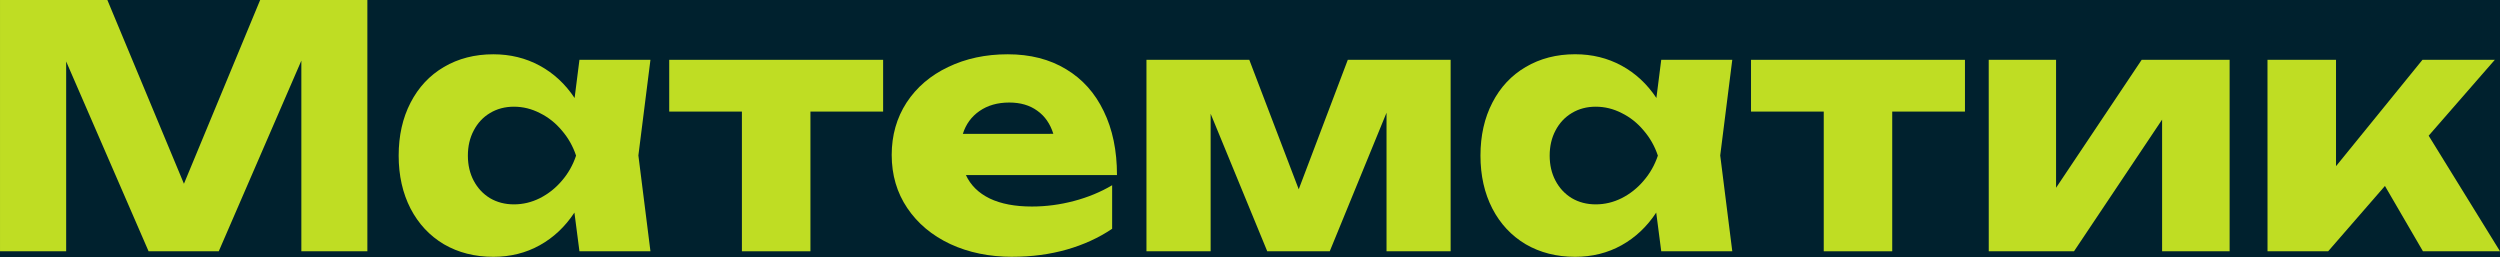
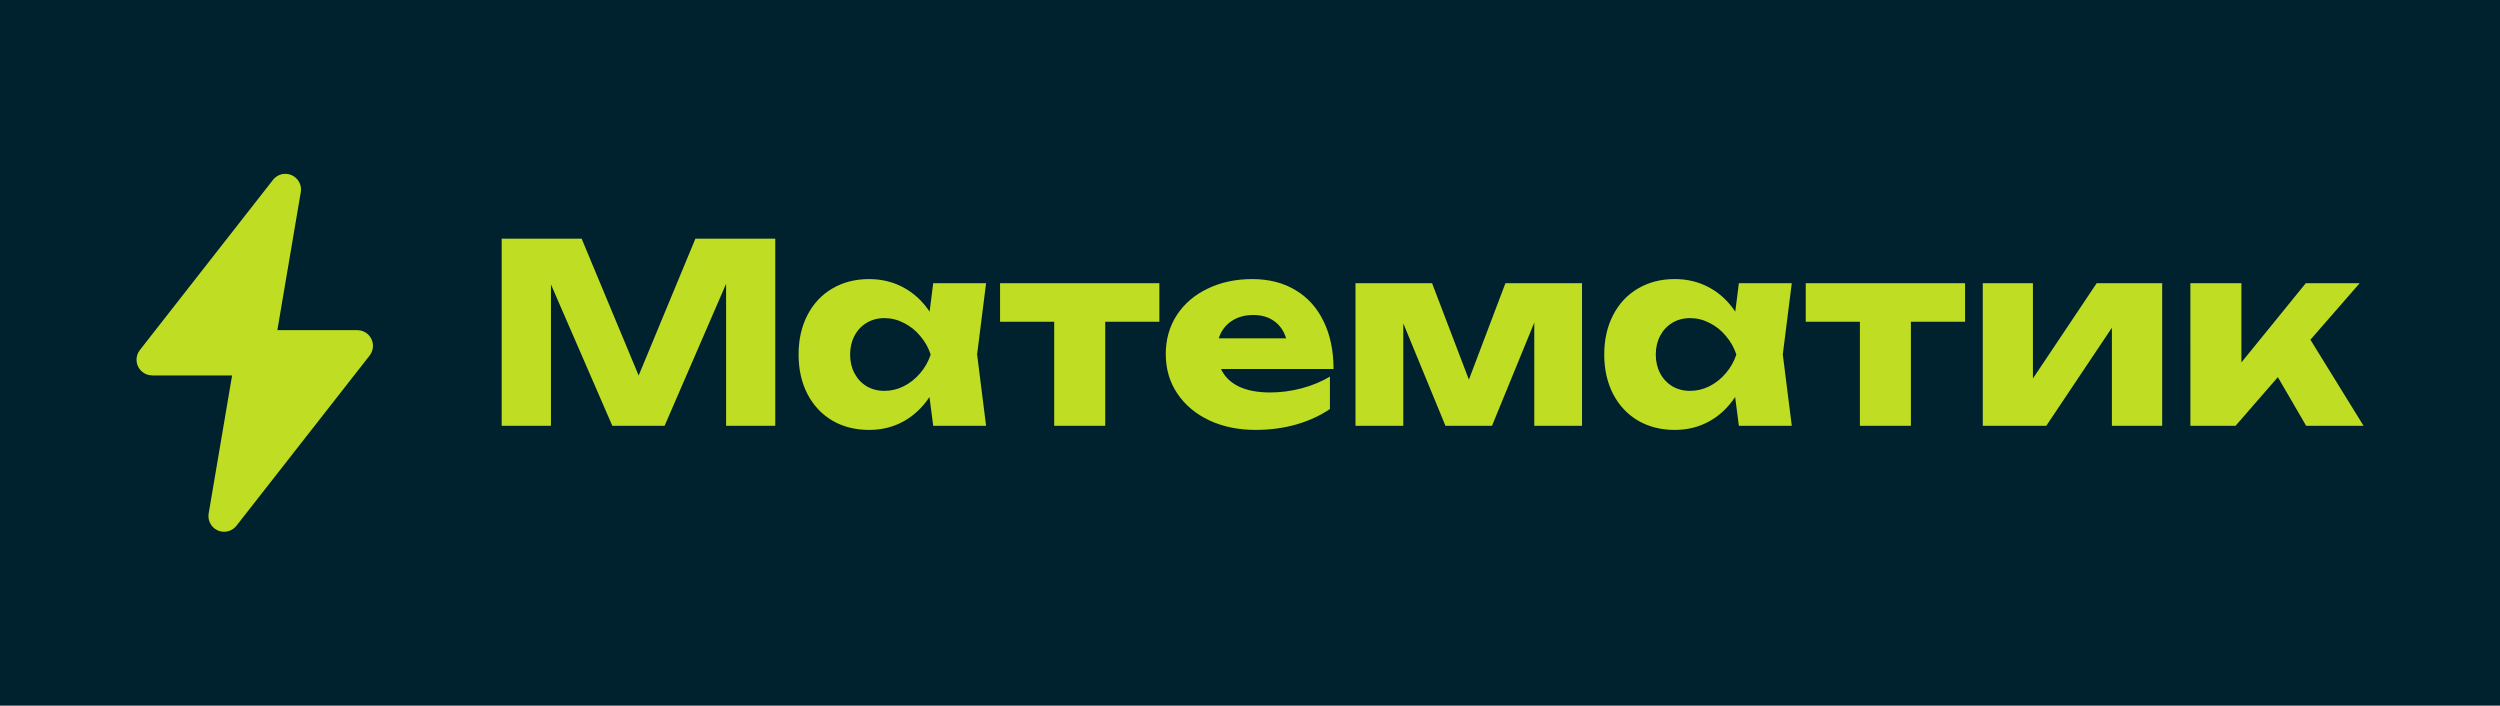
- <svg xmlns="http://www.w3.org/2000/svg" width="73.882" height="7.589" role="img" aria-label="SPIGOTMC" version="1.1" id="svg14" xml:space="preserve">
+ <svg xmlns="http://www.w3.org/2000/svg" width="99.204" height="28" role="img" aria-label="SPIGOTMC" version="1.1" id="svg14" xml:space="preserve">
  <defs id="defs18" />
-   <rect width="99.204" height="28" fill="#ff6a00" id="rect1912" style="fill:#00212e;fill-opacity:1;stroke-width:0.933" x="-19.907" y="-9.47" />
-   <g fill="#ffffff" text-anchor="middle" font-family="Verdana, Geneva, 'DejaVu Sans', sans-serif" text-rendering="geometricPrecision" font-size="100px" id="g12" transform="matrix(1.060828,0,0,1.060828,12.60713,-4.531488)" style="fill:#bfdd23;fill-opacity:1">
+   <rect width="99.204" height="28" fill="#ff6a00" id="rect1912" style="fill:#00212e;fill-opacity:1;stroke-width:0.933" x="0" y="0" />
+   <g fill="#ffffff" text-anchor="middle" font-family="Verdana, Geneva, 'DejaVu Sans', sans-serif" text-rendering="geometricPrecision" font-size="100px" id="g12" transform="matrix(1.060828,0,0,1.060828,32.51411,4.938779)" style="fill:#bfdd23;fill-opacity:1">
    <g aria-label="Математик" id="text971" style="font-weight:bold;font-size:9.333px;font-family:Unbounded;-inkscape-font-specification:'Unbounded Bold'">
      <path d="m -1.65,11.272 h -1.839 V 5.961 L -5.79,11.272 H -7.745 L -10.041,5.984 V 11.272 h -1.843 V 4.272 h 2.991 l 2.133,5.119 2.123,-5.119 h 2.987 z" id="path15997" />
      <path d="m 4.118,10.194 q -0.387,0.588 -0.966,0.91 -0.579,0.322 -1.293,0.322 -0.775,0 -1.377,-0.35 -0.597,-0.355 -0.929,-0.994 -0.331,-0.644 -0.331,-1.475 0,-0.835 0.331,-1.475 Q -0.115,6.488 0.482,6.138 1.084,5.784 1.859,5.784 q 0.709,0 1.293,0.317 0.583,0.317 0.971,0.901 L 4.258,5.938 H 6.236 L 5.9,8.602 6.236,11.272 H 4.258 Z M 1.15,8.607 q 0,0.392 0.163,0.7 0.163,0.308 0.453,0.485 0.294,0.173 0.667,0.173 0.378,0 0.723,-0.173 Q 3.506,9.615 3.768,9.307 4.034,8.999 4.164,8.607 4.034,8.215 3.768,7.907 3.506,7.594 3.156,7.422 2.811,7.244 2.433,7.244 q -0.373,0 -0.667,0.177 Q 1.476,7.594 1.313,7.907 1.15,8.215 1.15,8.607 Z" id="path15999" />
      <path d="M 12.718,5.938 V 7.38 H 10.693 V 11.272 H 8.784 V 7.38 H 6.759 V 5.938 Z" id="path16001" />
      <path d="m 16.321,11.426 q -0.966,0 -1.731,-0.355 -0.765,-0.359 -1.199,-1.003 -0.434,-0.644 -0.434,-1.479 0,-0.821 0.415,-1.461 0.42,-0.639 1.157,-0.989 0.737,-0.355 1.661,-0.355 0.938,0 1.624,0.415 0.686,0.411 1.05,1.171 0.369,0.756 0.369,1.778 h -4.209 q 0.196,0.425 0.663,0.653 0.467,0.224 1.176,0.224 0.588,0 1.171,-0.154 0.583,-0.154 1.064,-0.439 v 1.213 q -0.56,0.378 -1.265,0.579 -0.705,0.201 -1.512,0.201 z M 17.46,8 Q 17.329,7.58 17.012,7.356 16.699,7.128 16.232,7.128 q -0.49,0 -0.831,0.238 -0.336,0.233 -0.462,0.635 z" id="path16003" />
      <path d="m 20.054,5.938 h 2.865 l 1.377,3.607 1.367,-3.607 h 2.865 V 11.272 H 26.742 V 7.412 L 25.16,11.272 H 23.419 L 21.842,7.44 V 11.272 H 20.054 Z" id="path16005" />
      <path d="m 34.255,10.194 q -0.387,0.588 -0.966,0.91 -0.579,0.322 -1.293,0.322 -0.775,0 -1.377,-0.35 -0.597,-0.355 -0.929,-0.994 -0.331,-0.644 -0.331,-1.475 0,-0.835 0.331,-1.475 0.331,-0.644 0.929,-0.994 0.602,-0.355 1.377,-0.355 0.709,0 1.293,0.317 0.583,0.317 0.971,0.901 l 0.135,-1.064 h 1.979 l -0.336,2.665 0.336,2.669 H 34.395 Z M 31.287,8.607 q 0,0.392 0.163,0.7 0.163,0.308 0.453,0.485 0.294,0.173 0.667,0.173 0.378,0 0.723,-0.173 0.35,-0.177 0.611,-0.485 0.266,-0.308 0.397,-0.7 Q 34.171,8.215 33.905,7.907 33.644,7.594 33.294,7.422 32.948,7.244 32.57,7.244 q -0.373,0 -0.667,0.177 -0.289,0.173 -0.453,0.485 -0.163,0.308 -0.163,0.7 z" id="path16007" />
      <path d="M 42.856,5.938 V 7.38 H 40.83 V 11.272 H 38.922 V 7.38 H 36.896 V 5.938 Z" id="path16009" />
      <path d="m 43.518,5.938 h 1.876 v 3.565 l 2.385,-3.565 h 2.45 V 11.272 H 48.348 V 7.604 L 45.894,11.272 h -2.375 z" id="path16011" />
      <path d="m 51.284,5.938 h 1.909 v 2.963 l 2.408,-2.963 h 2.016 l -1.843,2.114 1.988,3.22 h -2.147 l -1.059,-1.82 -1.582,1.82 h -1.689 z" id="path16013" />
    </g>
    <path d="m -24.958,9.388 h 2.99 l -0.876,5.16 c -0.03,0.173 0.019,0.351 0.134,0.484 0.115,0.133 0.283,0.208 0.459,0.203 0.176,-0.005 0.34,-0.088 0.448,-0.227 l 4.98,-6.365 8.7e-5,9.14e-5 c 0.091,-0.116 0.136,-0.262 0.124,-0.409 -0.012,-0.147 -0.079,-0.285 -0.187,-0.385 -0.109,-0.1 -0.251,-0.155 -0.399,-0.155 h -2.99 l 0.876,-5.16 c 0.03,-0.173 -0.019,-0.351 -0.134,-0.484 -0.115,-0.133 -0.283,-0.207 -0.459,-0.203 -0.176,0.005 -0.34,0.088 -0.447,0.227 l -4.98,6.365 c -0.091,0.116 -0.135,0.262 -0.123,0.409 0.012,0.147 0.079,0.284 0.187,0.384 0.109,0.1 0.251,0.155 0.398,0.155 z" id="path502" style="fill:#bfdd23;fill-opacity:1;stroke-width:0.032" />
  </g>
</svg>
